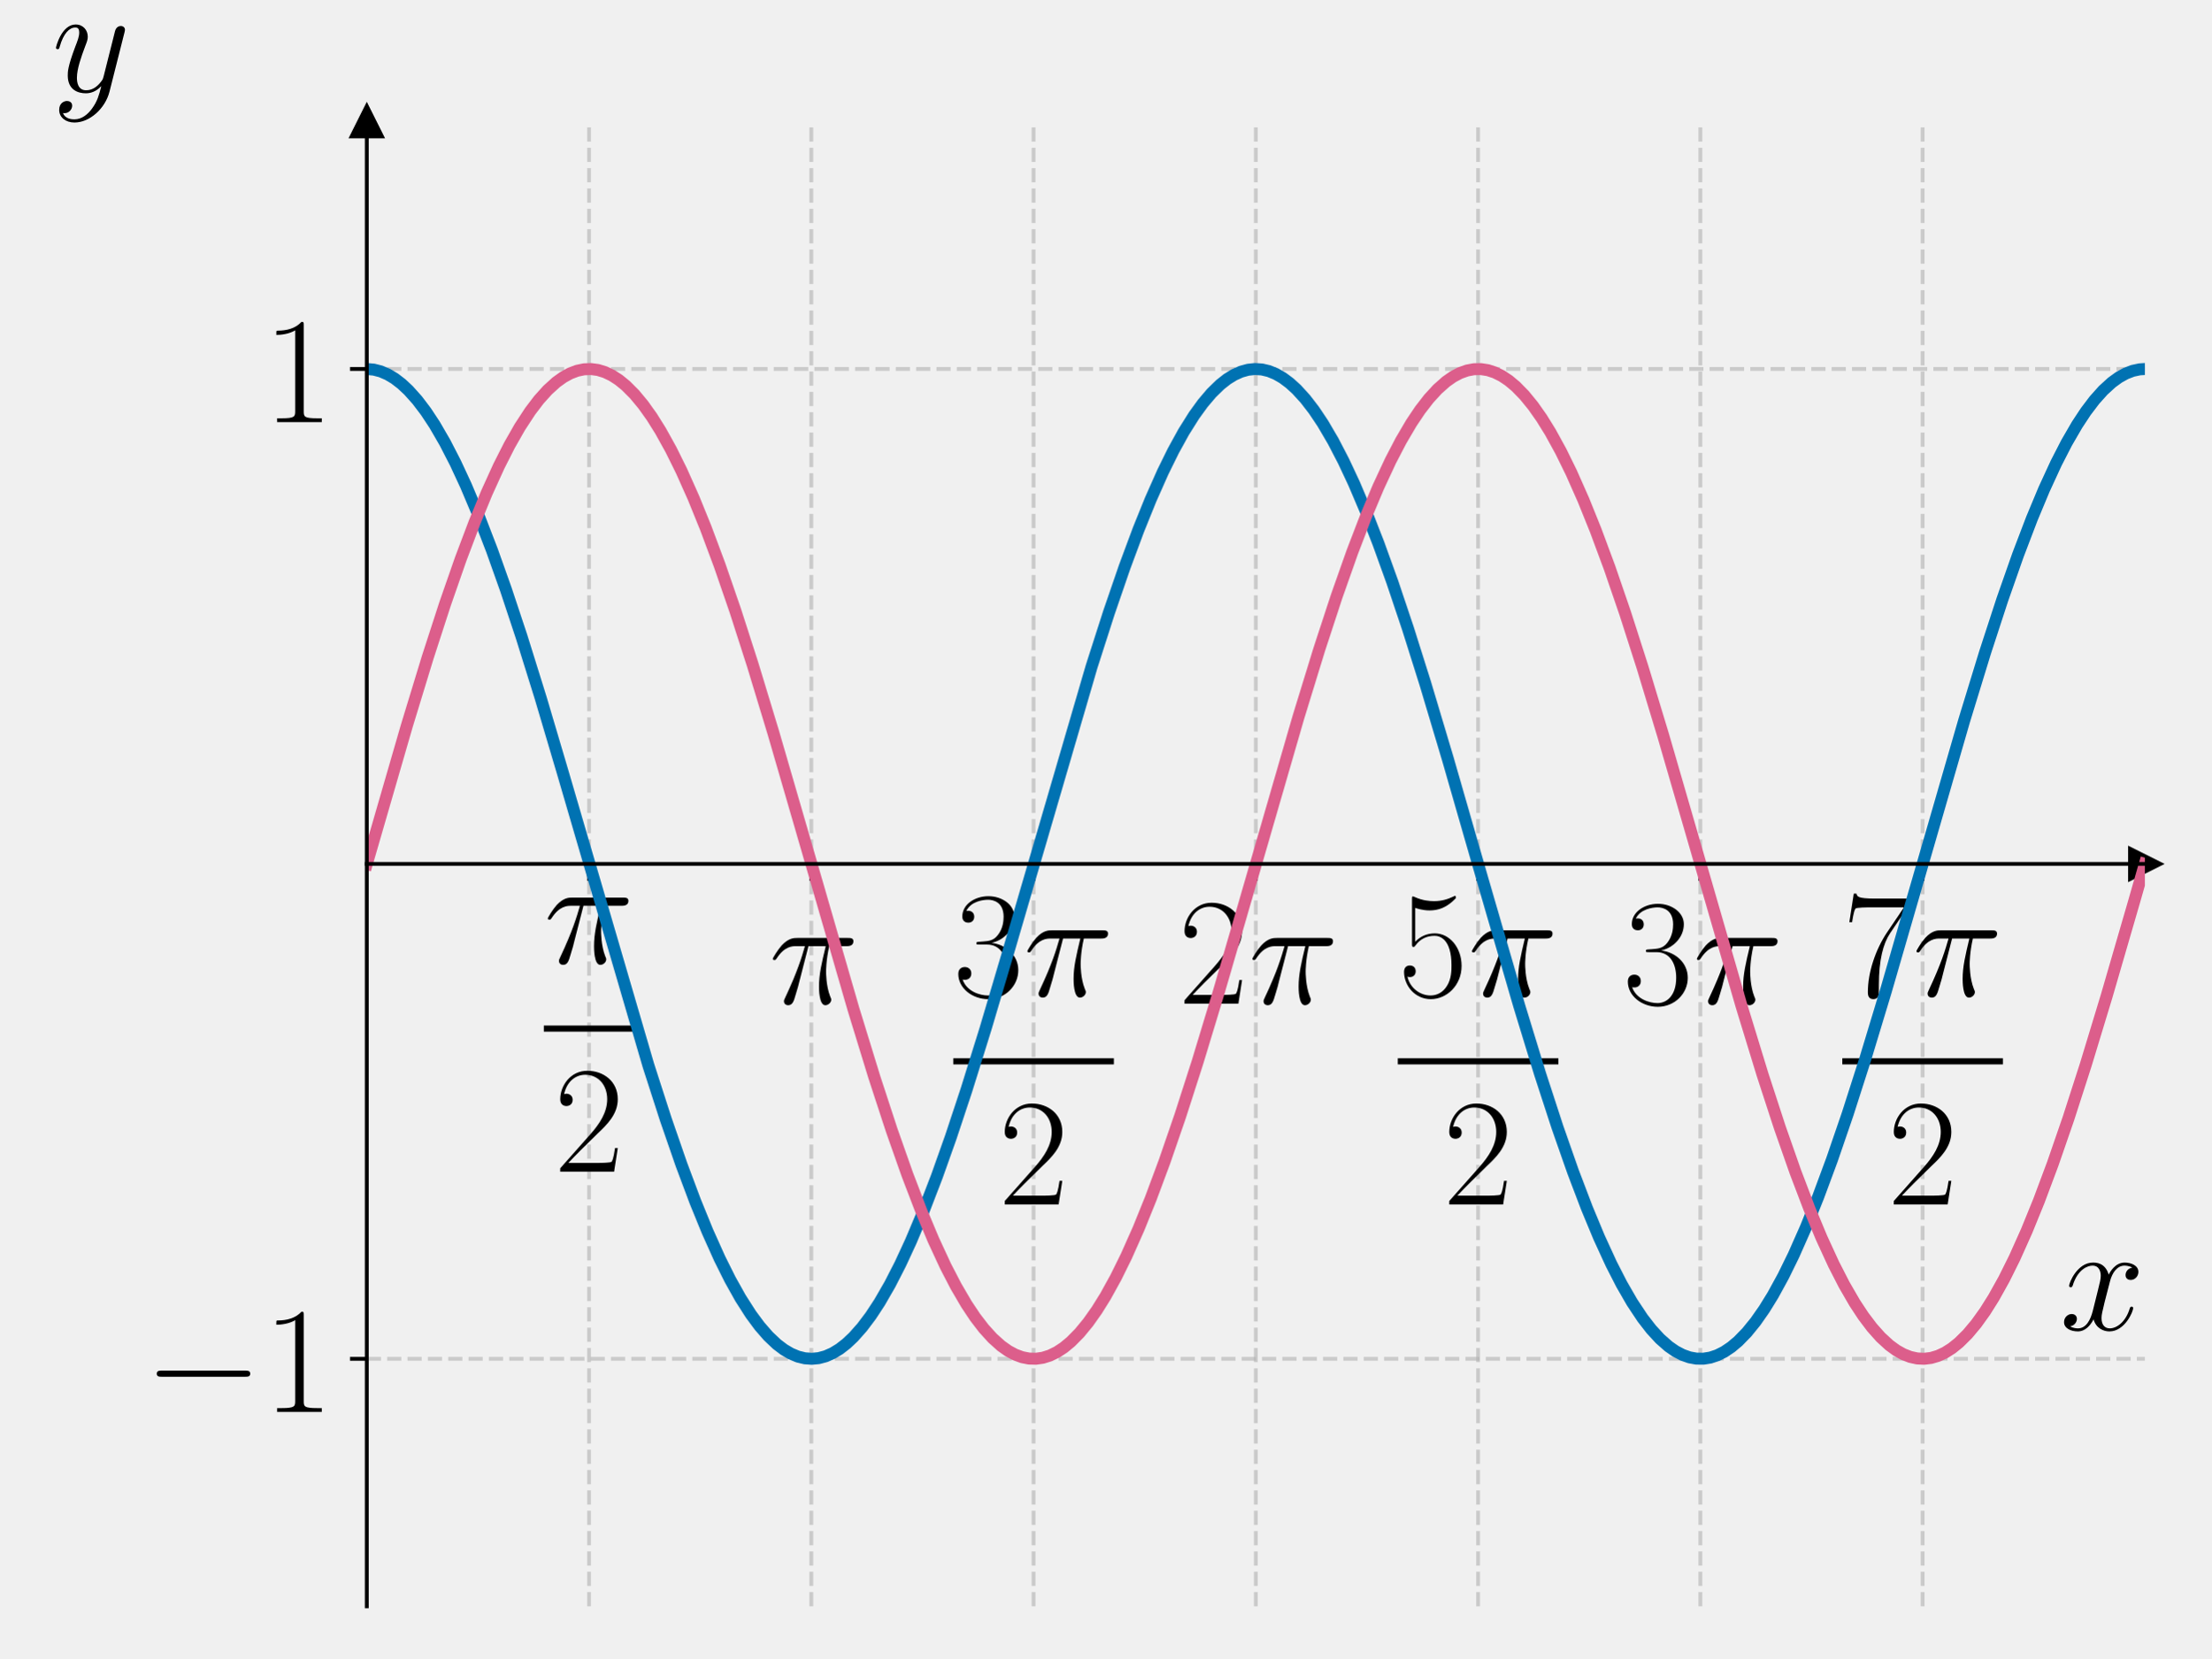
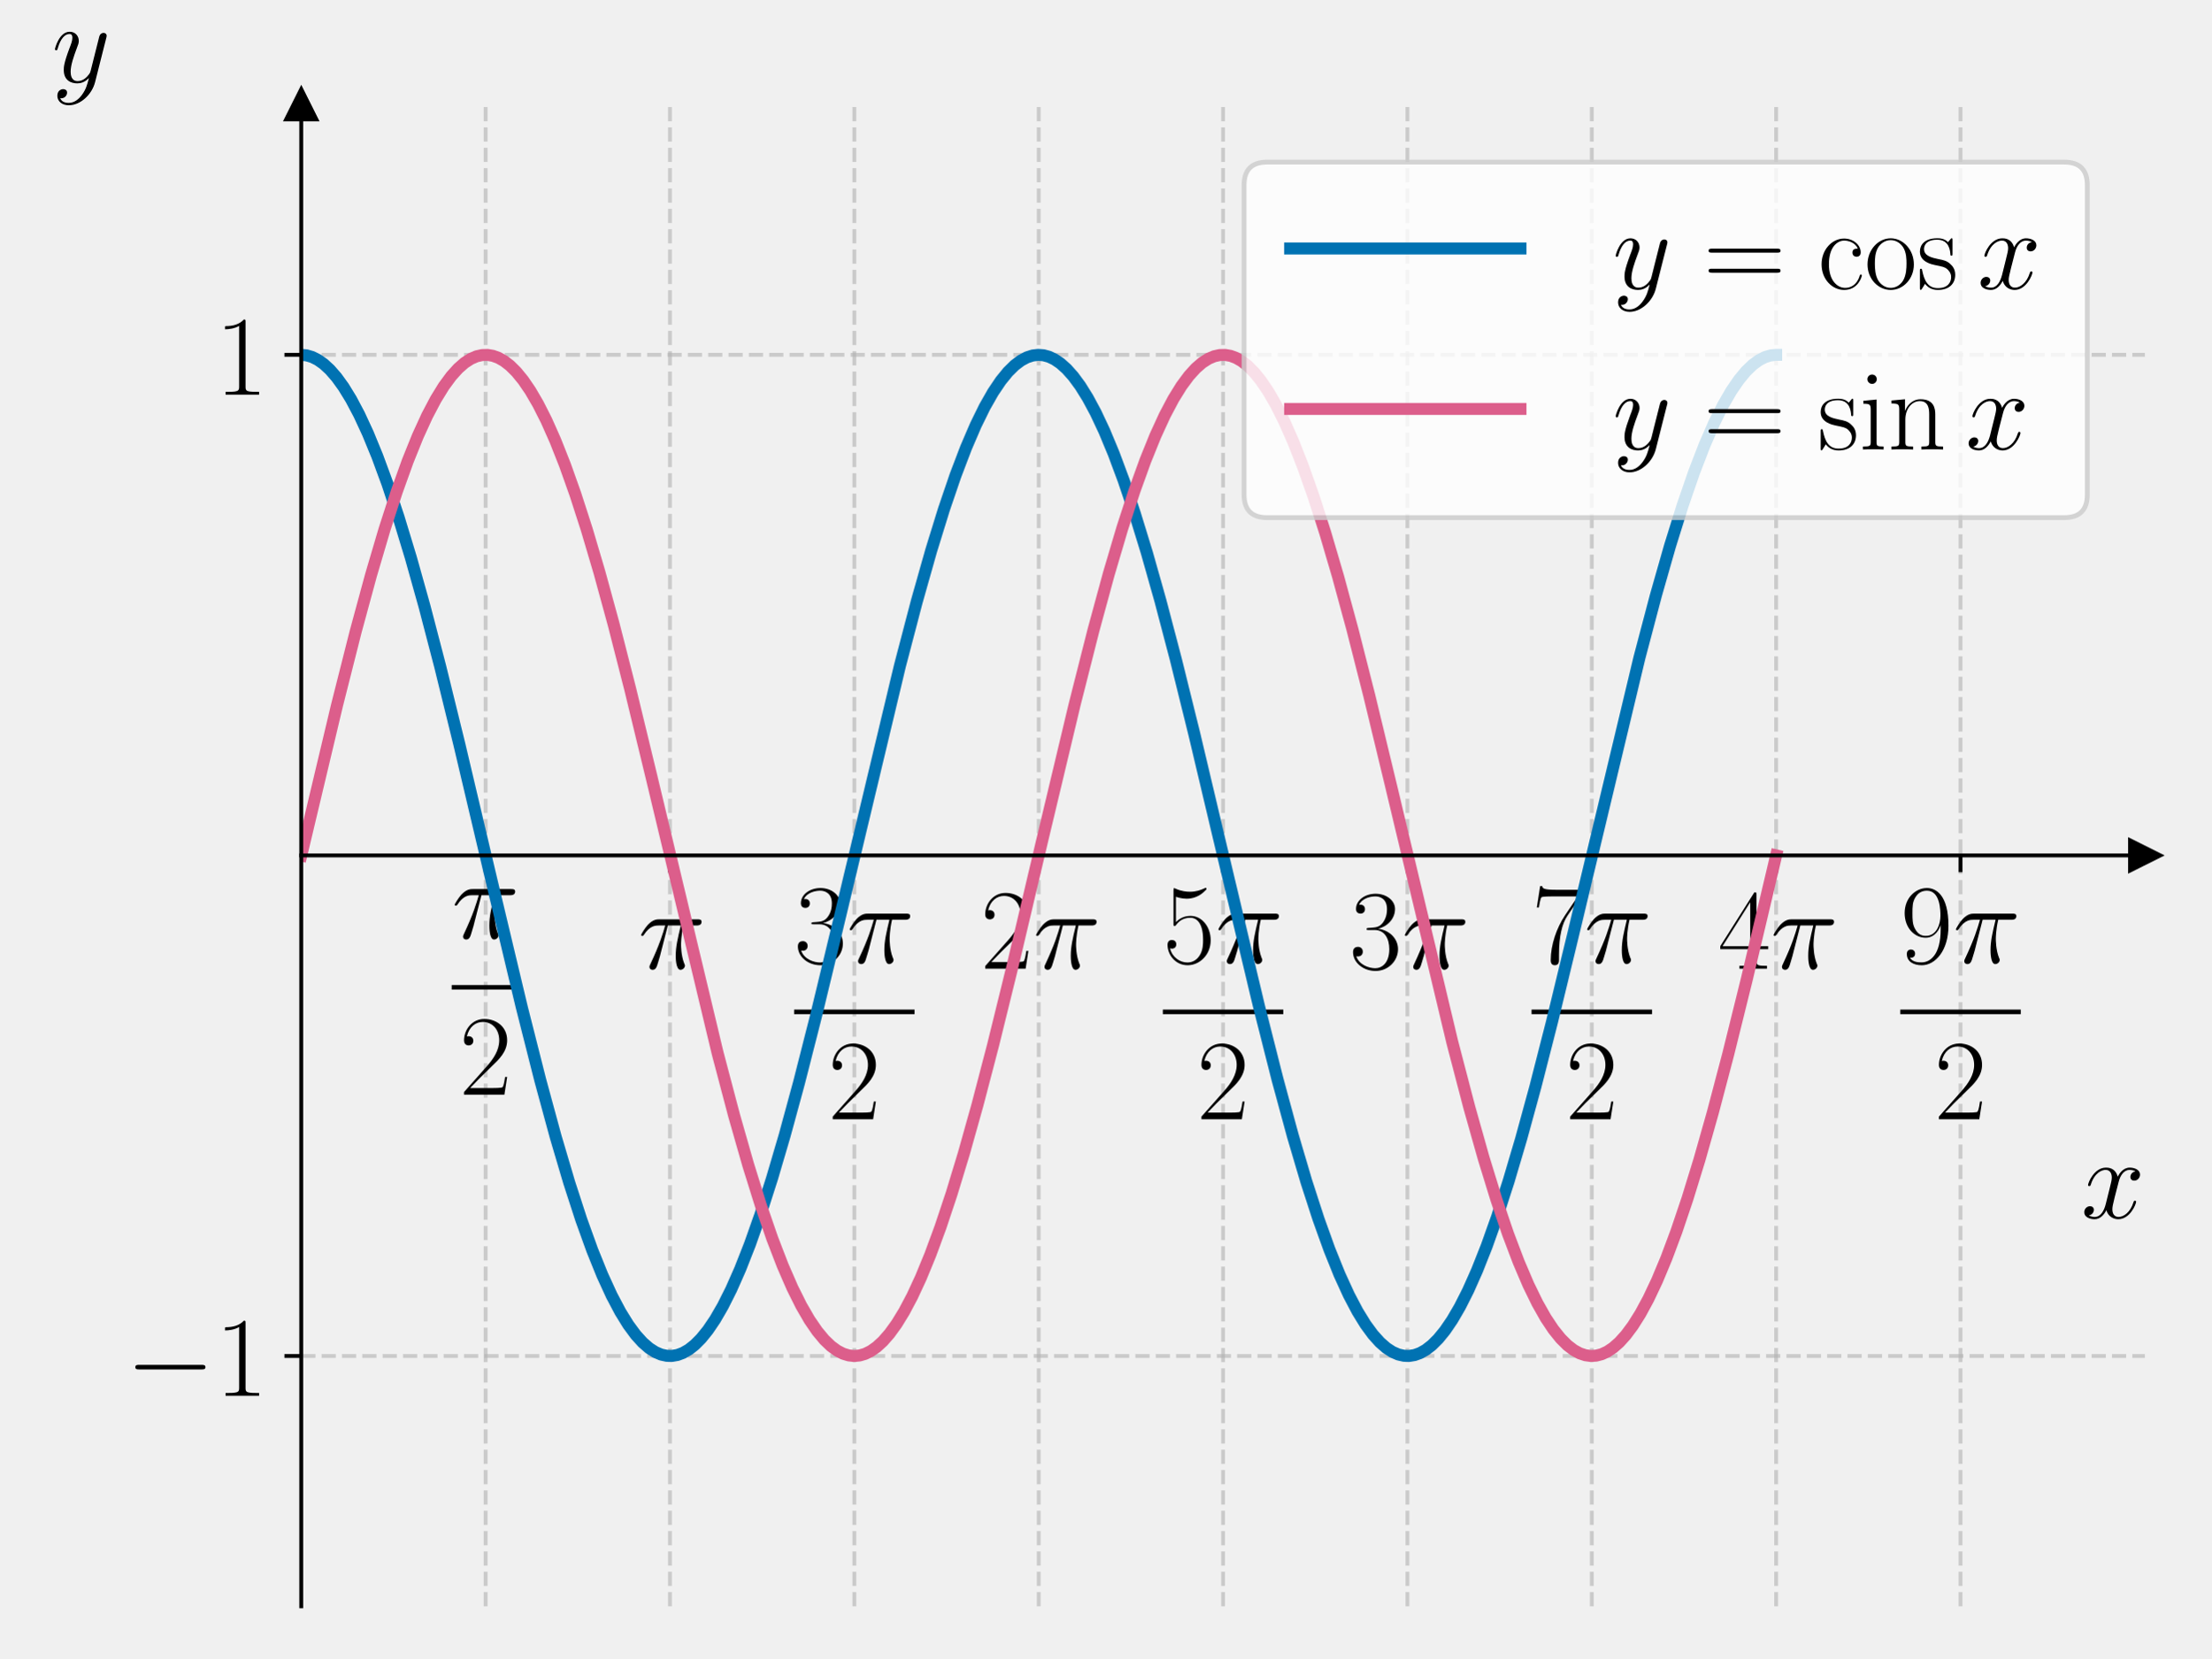
<svg xmlns="http://www.w3.org/2000/svg" xmlns:xlink="http://www.w3.org/1999/xlink" width="460.8pt" height="345.6pt" viewBox="0 0 460.8 345.6" version="1.1">
  <defs>
    <style type="text/css">*{stroke-linejoin: round; stroke-linecap: butt}</style>
  </defs>
  <g id="figure_1">
    <g id="patch_1">
      <path d="M 0 345.6  L 460.8 345.6  L 460.8 0  L 0 0  L 0 345.6  z " style="fill: none" />
    </g>
    <g id="axes_1">
      <g id="patch_2">
-         <path d="M 76.437 334.8  L 447 334.8  L 447 25.33  L 76.437 25.33  L 76.437 334.8  z " style="fill: none" />
+         <path d="M 62.778 334.8  L 447 334.8  L 447 21.788  L 62.778 21.788  L 62.778 334.8  z " style="fill: none" />
      </g>
      <g id="matplotlib.axis_1">
        <g id="xtick_1">
          <g id="line2d_1">
-             <path d="M 122.758 334.8  L 122.758 25.33  " clip-path="url(#p45d60a084e)" style="fill: none; stroke-dasharray: 2.96,1.28; stroke-dashoffset: 0; stroke: #b0b0b0; stroke-opacity: 0.6; stroke-width: 0.8" />
+             <path d="M 101.2 334.8  L 101.2 21.788  " clip-path="url(#p72a1cadec9)" style="fill: none; stroke-dasharray: 2.96,1.28; stroke-dashoffset: 0; stroke: #b0b0b0; stroke-opacity: 0.6; stroke-width: 0.8" />
          </g>
          <g id="line2d_2">
            <defs>
-               <path id="md36dc61003" d="M 0 0  L 0 3.5  " style="stroke: #000000; stroke-width: 0.8" />
-             </defs>
-             <g>
-               <use xlink:href="#md36dc61003" x="122.758" y="180.065" style="stroke: #000000; stroke-width: 0.8" />
+               <path id="m06c91d2790" d="M 0 0  L 0 3.5  " style="stroke: #000000; stroke-width: 0.8" />
+             </defs>
+             <g>
+               <use xlink:href="#m06c91d2790" x="101.2" y="178.294" style="stroke: #000000; stroke-width: 0.8" />
            </g>
          </g>
          <g id="text_1">
-             <g transform="translate(113.3321 222.3588) scale(0.32 -0.32)">
+             <g transform="translate(94.13103 211.7641) scale(0.24 -0.24)">
              <defs>
                <path id="CMMI12-19" d="M 1658 2408  L 2381 2408  C 2208 1692 2099 1226 2099 716  C 2099 626 2099 -64 2362 -64  C 2496 -64 2611 57 2611 166  C 2611 197 2611 210 2566 306  C 2394 747 2394 1296 2394 1341  C 2394 1379 2394 1832 2528 2408  L 3245 2408  C 3328 2408 3539 2408 3539 2612  C 3539 2752 3418 2752 3302 2752  L 1197 2752  C 1050 2752 832 2752 538 2440  C 371 2254 166 1916 166 1878  C 166 1840 198 1827 237 1827  C 282 1827 288 1846 320 1884  C 653 2408 986 2408 1146 2408  L 1510 2408  C 1370 1929 1210 1373 685 256  C 634 154 634 140 634 102  C 634 -32 749 -64 806 -64  C 992 -64 1043 102 1120 370  C 1222 696 1222 709 1286 964  L 1658 2408  z " transform="scale(0.015625)" />
                <path id="CMR17-32" d="M 2669 989  L 2554 989  C 2490 536 2438 459 2413 420  C 2381 369 1920 369 1830 369  L 602 369  C 832 619 1280 1072 1824 1597  C 2214 1967 2669 2402 2669 3035  C 2669 3790 2067 4224 1395 4224  C 691 4224 262 3604 262 3030  C 262 2780 448 2748 525 2748  C 589 2748 781 2787 781 3010  C 781 3207 614 3264 525 3264  C 486 3264 448 3258 422 3245  C 544 3790 915 4058 1306 4058  C 1862 4058 2227 3617 2227 3035  C 2227 2479 1901 2000 1536 1584  L 262 146  L 262 0  L 2515 0  L 2669 989  z " transform="scale(0.015625)" />
              </defs>
              <use xlink:href="#CMMI12-19" transform="translate(0 67.39804) scale(0.996264)" />
              <use xlink:href="#CMR17-32" transform="translate(6.610069 -68.33884) scale(0.996264)" />
              <path d="M 0 22.914  L 58.911 22.914  L 58.911 26.899  L 0 26.899  L 0 22.914  z " />
            </g>
          </g>
        </g>
        <g id="xtick_2">
          <g id="line2d_3">
-             <path d="M 169.078 334.8  L 169.078 25.33  " clip-path="url(#p45d60a084e)" style="fill: none; stroke-dasharray: 2.96,1.28; stroke-dashoffset: 0; stroke: #b0b0b0; stroke-opacity: 0.6; stroke-width: 0.8" />
+             <path d="M 139.622 334.8  L 139.622 21.788  " clip-path="url(#p72a1cadec9)" style="fill: none; stroke-dasharray: 2.96,1.28; stroke-dashoffset: 0; stroke: #b0b0b0; stroke-opacity: 0.6; stroke-width: 0.8" />
          </g>
          <g id="line2d_4">
            <g>
-               <use xlink:href="#md36dc61003" x="169.078" y="180.065" style="stroke: #000000; stroke-width: 0.8" />
+               <use xlink:href="#m06c91d2790" x="139.622" y="178.294" style="stroke: #000000; stroke-width: 0.8" />
            </g>
          </g>
          <g id="text_2">
-             <g transform="translate(160.2244 209.2043) scale(0.32 -0.32)">
+             <g transform="translate(132.9822 201.8982) scale(0.24 -0.24)">
              <use xlink:href="#CMMI12-19" transform="scale(0.996264)" />
            </g>
          </g>
        </g>
        <g id="xtick_3">
          <g id="line2d_5">
-             <path d="M 215.398 334.8  L 215.398 25.33  " clip-path="url(#p45d60a084e)" style="fill: none; stroke-dasharray: 2.96,1.28; stroke-dashoffset: 0; stroke: #b0b0b0; stroke-opacity: 0.6; stroke-width: 0.8" />
+             <path d="M 178.045 334.8  L 178.045 21.788  " clip-path="url(#p72a1cadec9)" style="fill: none; stroke-dasharray: 2.96,1.28; stroke-dashoffset: 0; stroke: #b0b0b0; stroke-opacity: 0.6; stroke-width: 0.8" />
          </g>
          <g id="line2d_6">
            <g>
-               <use xlink:href="#md36dc61003" x="215.398" y="180.065" style="stroke: #000000; stroke-width: 0.8" />
+               <use xlink:href="#m06c91d2790" x="178.045" y="178.294" style="stroke: #000000; stroke-width: 0.8" />
            </g>
          </g>
          <g id="text_3">
-             <g transform="translate(198.6623 229.1829) scale(0.32 -0.32)">
+             <g transform="translate(165.4925 216.8822) scale(0.24 -0.24)">
              <defs>
                <path id="CMR17-33" d="M 1414 2157  C 1984 2157 2234 1662 2234 1090  C 2234 320 1824 25 1453 25  C 1114 25 563 194 390 693  C 422 680 454 680 486 680  C 640 680 755 782 755 948  C 755 1133 614 1216 486 1216  C 378 1216 211 1165 211 926  C 211 335 787 -128 1466 -128  C 2176 -128 2720 430 2720 1085  C 2720 1707 2208 2157 1600 2227  C 2086 2328 2554 2756 2554 3329  C 2554 3820 2048 4179 1472 4179  C 890 4179 378 3829 378 3329  C 378 3110 544 3072 627 3072  C 762 3072 877 3155 877 3321  C 877 3486 762 3569 627 3569  C 602 3569 570 3569 544 3557  C 730 3959 1235 4032 1459 4032  C 1683 4032 2106 3925 2106 3320  C 2106 3143 2080 2828 1862 2550  C 1670 2304 1453 2304 1242 2284  C 1210 2284 1062 2269 1037 2269  C 992 2263 966 2257 966 2208  C 966 2163 973 2157 1101 2157  L 1414 2157  z " transform="scale(0.015625)" />
              </defs>
              <use xlink:href="#CMR17-33" transform="translate(0 67.39804) scale(0.996264)" />
              <use xlink:href="#CMMI12-19" transform="translate(45.69048 67.39804) scale(0.996264)" />
              <use xlink:href="#CMR17-32" transform="translate(29.45531 -68.33884) scale(0.996264)" />
              <path d="M 0 22.914  L 104.601 22.914  L 104.601 26.899  L 0 26.899  L 0 22.914  z " />
            </g>
          </g>
        </g>
        <g id="xtick_4">
          <g id="line2d_7">
-             <path d="M 261.719 334.8  L 261.719 25.33  " clip-path="url(#p45d60a084e)" style="fill: none; stroke-dasharray: 2.96,1.28; stroke-dashoffset: 0; stroke: #b0b0b0; stroke-opacity: 0.6; stroke-width: 0.8" />
+             <path d="M 216.467 334.8  L 216.467 21.788  " clip-path="url(#p72a1cadec9)" style="fill: none; stroke-dasharray: 2.96,1.28; stroke-dashoffset: 0; stroke: #b0b0b0; stroke-opacity: 0.6; stroke-width: 0.8" />
          </g>
          <g id="line2d_8">
            <g>
-               <use xlink:href="#md36dc61003" x="261.719" y="180.065" style="stroke: #000000; stroke-width: 0.8" />
+               <use xlink:href="#m06c91d2790" x="216.467" y="178.294" style="stroke: #000000; stroke-width: 0.8" />
            </g>
          </g>
          <g id="text_4">
-             <g transform="translate(245.5545 209.2043) scale(0.32 -0.32)">
+             <g transform="translate(204.3437 201.8982) scale(0.24 -0.24)">
              <use xlink:href="#CMR17-32" transform="scale(0.996264)" />
              <use xlink:href="#CMMI12-19" transform="translate(45.69048 0) scale(0.996264)" />
            </g>
          </g>
        </g>
        <g id="xtick_5">
          <g id="line2d_9">
-             <path d="M 308.039 334.8  L 308.039 25.33  " clip-path="url(#p45d60a084e)" style="fill: none; stroke-dasharray: 2.96,1.28; stroke-dashoffset: 0; stroke: #b0b0b0; stroke-opacity: 0.6; stroke-width: 0.8" />
+             <path d="M 254.889 334.8  L 254.889 21.788  " clip-path="url(#p72a1cadec9)" style="fill: none; stroke-dasharray: 2.96,1.28; stroke-dashoffset: 0; stroke: #b0b0b0; stroke-opacity: 0.6; stroke-width: 0.8" />
          </g>
          <g id="line2d_10">
            <g>
-               <use xlink:href="#md36dc61003" x="308.039" y="180.065" style="stroke: #000000; stroke-width: 0.8" />
+               <use xlink:href="#m06c91d2790" x="254.889" y="178.294" style="stroke: #000000; stroke-width: 0.8" />
            </g>
          </g>
          <g id="text_5">
-             <g transform="translate(291.3029 229.1829) scale(0.32 -0.32)">
+             <g transform="translate(242.3369 216.8822) scale(0.24 -0.24)">
              <defs>
                <path id="CMR17-35" d="M 730 3692  C 794 3666 1056 3584 1325 3584  C 1920 3584 2246 3911 2432 4100  C 2432 4157 2432 4192 2394 4192  C 2387 4192 2374 4192 2323 4163  C 2099 4058 1837 3973 1517 3973  C 1325 3973 1037 3999 723 4139  C 653 4171 640 4171 634 4171  C 602 4171 595 4164 595 4037  L 595 2203  C 595 2089 595 2057 659 2057  C 691 2057 704 2070 736 2114  C 941 2401 1222 2522 1542 2522  C 1766 2522 2246 2382 2246 1289  C 2246 1085 2246 715 2054 421  C 1894 159 1645 25 1370 25  C 947 25 518 320 403 814  C 429 807 480 795 506 795  C 589 795 749 840 749 1038  C 749 1210 627 1280 506 1280  C 358 1280 262 1190 262 1011  C 262 454 704 -128 1382 -128  C 2042 -128 2669 440 2669 1264  C 2669 2030 2170 2624 1549 2624  C 1222 2624 947 2503 730 2274  L 730 3692  z " transform="scale(0.015625)" />
              </defs>
              <use xlink:href="#CMR17-35" transform="translate(0 67.39804) scale(0.996264)" />
              <use xlink:href="#CMMI12-19" transform="translate(45.69048 67.39804) scale(0.996264)" />
              <use xlink:href="#CMR17-32" transform="translate(29.45531 -68.33884) scale(0.996264)" />
              <path d="M 0 22.914  L 104.601 22.914  L 104.601 26.899  L 0 26.899  L 0 22.914  z " />
            </g>
          </g>
        </g>
        <g id="xtick_6">
          <g id="line2d_11">
-             <path d="M 354.359 334.8  L 354.359 25.33  " clip-path="url(#p45d60a084e)" style="fill: none; stroke-dasharray: 2.96,1.28; stroke-dashoffset: 0; stroke: #b0b0b0; stroke-opacity: 0.6; stroke-width: 0.8" />
+             <path d="M 293.311 334.8  L 293.311 21.788  " clip-path="url(#p72a1cadec9)" style="fill: none; stroke-dasharray: 2.96,1.28; stroke-dashoffset: 0; stroke: #b0b0b0; stroke-opacity: 0.6; stroke-width: 0.8" />
          </g>
          <g id="line2d_12">
            <g>
-               <use xlink:href="#md36dc61003" x="354.359" y="180.065" style="stroke: #000000; stroke-width: 0.8" />
+               <use xlink:href="#m06c91d2790" x="293.311" y="178.294" style="stroke: #000000; stroke-width: 0.8" />
            </g>
          </g>
          <g id="text_6">
-             <g transform="translate(338.1951 209.2043) scale(0.32 -0.32)">
+             <g transform="translate(281.1881 201.8982) scale(0.24 -0.24)">
              <use xlink:href="#CMR17-33" transform="scale(0.996264)" />
              <use xlink:href="#CMMI12-19" transform="translate(45.69048 0) scale(0.996264)" />
            </g>
          </g>
        </g>
        <g id="xtick_7">
          <g id="line2d_13">
-             <path d="M 400.68 334.8  L 400.68 25.33  " clip-path="url(#p45d60a084e)" style="fill: none; stroke-dasharray: 2.96,1.28; stroke-dashoffset: 0; stroke: #b0b0b0; stroke-opacity: 0.6; stroke-width: 0.8" />
+             <path d="M 331.733 334.8  L 331.733 21.788  " clip-path="url(#p72a1cadec9)" style="fill: none; stroke-dasharray: 2.96,1.28; stroke-dashoffset: 0; stroke: #b0b0b0; stroke-opacity: 0.6; stroke-width: 0.8" />
          </g>
          <g id="line2d_14">
            <g>
-               <use xlink:href="#md36dc61003" x="400.68" y="180.065" style="stroke: #000000; stroke-width: 0.8" />
+               <use xlink:href="#m06c91d2790" x="331.733" y="178.294" style="stroke: #000000; stroke-width: 0.8" />
            </g>
          </g>
          <g id="text_7">
-             <g transform="translate(383.9435 229.1829) scale(0.32 -0.32)">
+             <g transform="translate(319.1813 216.8822) scale(0.24 -0.24)">
              <defs>
                <path id="CMR17-37" d="M 2886 3941  L 2886 4081  L 1382 4081  C 634 4081 621 4165 595 4288  L 480 4288  L 294 3094  L 410 3094  C 429 3215 474 3540 550 3661  C 589 3712 1062 3712 1171 3712  L 2579 3712  L 1869 2661  C 1395 1954 1069 999 1069 165  C 1069 89 1069 -128 1299 -128  C 1530 -128 1530 89 1530 171  L 1530 465  C 1530 1508 1709 2196 2003 2636  L 2886 3941  z " transform="scale(0.015625)" />
              </defs>
              <use xlink:href="#CMR17-37" transform="translate(0 67.39804) scale(0.996264)" />
              <use xlink:href="#CMMI12-19" transform="translate(45.69048 67.39804) scale(0.996264)" />
              <use xlink:href="#CMR17-32" transform="translate(29.45531 -68.33884) scale(0.996264)" />
              <path d="M 0 22.914  L 104.601 22.914  L 104.601 26.899  L 0 26.899  L 0 22.914  z " />
            </g>
          </g>
        </g>
-         <g id="text_8">
-           <g transform="translate(429.2611 277.1906) scale(0.32 -0.32)">
+         <g id="xtick_8">
+           <g id="line2d_15">
+             <path d="M 370.156 334.8  L 370.156 21.788  " clip-path="url(#p72a1cadec9)" style="fill: none; stroke-dasharray: 2.96,1.28; stroke-dashoffset: 0; stroke: #b0b0b0; stroke-opacity: 0.6; stroke-width: 0.8" />
+           </g>
+           <g id="line2d_16">
+             <g>
+               <use xlink:href="#m06c91d2790" x="370.156" y="178.294" style="stroke: #000000; stroke-width: 0.8" />
+             </g>
+           </g>
+           <g id="text_8">
+             <g transform="translate(358.0324 201.8982) scale(0.24 -0.24)">
+               <defs>
+                 <path id="CMR17-34" d="M 2150 4122  C 2150 4256 2144 4256 2029 4256  L 128 1254  L 128 1088  L 1779 1088  L 1779 457  C 1779 224 1766 160 1318 160  L 1197 160  L 1197 0  C 1402 0 1747 0 1965 0  C 2182 0 2528 0 2733 0  L 2733 160  L 2611 160  C 2163 160 2150 224 2150 457  L 2150 1088  L 2803 1088  L 2803 1254  L 2150 1254  L 2150 4122  z M 1798 3703  L 1798 1254  L 256 1254  L 1798 3703  z " transform="scale(0.015625)" />
+               </defs>
+               <use xlink:href="#CMR17-34" transform="scale(0.996264)" />
+               <use xlink:href="#CMMI12-19" transform="translate(45.69048 0) scale(0.996264)" />
+             </g>
+           </g>
+         </g>
+         <g id="xtick_9">
+           <g id="line2d_17">
+             <path d="M 408.578 334.8  L 408.578 21.788  " clip-path="url(#p72a1cadec9)" style="fill: none; stroke-dasharray: 2.96,1.28; stroke-dashoffset: 0; stroke: #b0b0b0; stroke-opacity: 0.6; stroke-width: 0.8" />
+           </g>
+           <g id="line2d_18">
+             <g>
+               <use xlink:href="#m06c91d2790" x="408.578" y="178.294" style="stroke: #000000; stroke-width: 0.8" />
+             </g>
+           </g>
+           <g id="text_9">
+             <g transform="translate(396.0257 216.8822) scale(0.24 -0.24)">
+               <defs>
+                 <path id="CMR17-39" d="M 2253 1864  C 2253 464 1670 31 1190 31  C 1043 31 685 31 538 294  C 704 268 826 357 826 518  C 826 692 685 749 595 749  C 538 749 365 723 365 506  C 365 71 742 -128 1203 -128  C 1939 -128 2688 674 2688 2073  C 2688 3817 1971 4179 1485 4179  C 851 4179 243 3628 243 2778  C 243 1991 762 1408 1414 1408  C 1952 1408 2189 1903 2253 2112  L 2253 1864  z M 1427 1510  C 1254 1510 1011 1542 813 1922  C 678 2169 678 2461 678 2771  C 678 3146 678 3405 858 3684  C 947 3817 1114 4032 1485 4032  C 2240 4032 2240 2885 2240 2632  C 2240 2182 2035 1510 1427 1510  z " transform="scale(0.015625)" />
+               </defs>
+               <use xlink:href="#CMR17-39" transform="translate(0 67.39804) scale(0.996264)" />
+               <use xlink:href="#CMMI12-19" transform="translate(45.69048 67.39804) scale(0.996264)" />
+               <use xlink:href="#CMR17-32" transform="translate(29.45531 -68.33884) scale(0.996264)" />
+               <path d="M 0 22.914  L 104.601 22.914  L 104.601 26.899  L 0 26.899  L 0 22.914  z " />
+             </g>
+           </g>
+         </g>
+         <g id="text_10">
+           <g transform="translate(433.6958 253.8879) scale(0.24 -0.24)">
            <defs>
              <path id="CMMI12-78" d="M 3034 2606  C 2829 2567 2752 2414 2752 2293  C 2752 2139 2874 2088 2963 2088  C 3155 2088 3290 2254 3290 2427  C 3290 2695 2982 2816 2714 2816  C 2323 2816 2106 2433 2048 2312  C 1901 2816 1504 2816 1389 2816  C 736 2816 390 1980 390 1839  C 390 1814 416 1782 461 1782  C 512 1782 525 1820 538 1846  C 755 2555 1184 2689 1370 2689  C 1658 2689 1715 2420 1715 2267  C 1715 2127 1677 1980 1600 1673  L 1382 798  C 1286 415 1101 64 762 64  C 730 64 570 64 435 147  C 666 192 717 383 717 460  C 717 588 621 664 499 664  C 346 664 179 530 179 326  C 179 57 480 -64 755 -64  C 1062 -64 1280 179 1414 441  C 1517 64 1837 -64 2074 -64  C 2726 -64 3072 773 3072 913  C 3072 945 3046 971 3008 971  C 2950 971 2944 939 2925 888  C 2752 326 2381 64 2093 64  C 1869 64 1747 230 1747 492  C 1747 632 1773 734 1875 1156  L 2099 2024  C 2195 2408 2413 2689 2707 2689  C 2720 2689 2899 2689 3034 2606  z " transform="scale(0.015625)" />
            </defs>
            <use xlink:href="#CMMI12-78" transform="scale(0.996264)" />
          </g>
        </g>
      </g>
      <g id="matplotlib.axis_2">
        <g id="ytick_1">
-           <g id="line2d_15">
-             <path d="M 76.437 283.222  L 447 283.222  " clip-path="url(#p45d60a084e)" style="fill: none; stroke-dasharray: 2.96,1.28; stroke-dashoffset: 0; stroke: #b0b0b0; stroke-opacity: 0.6; stroke-width: 0.8" />
-           </g>
-           <g id="line2d_16">
-             <defs>
-               <path id="mdb428b9fd1" d="M 0 0  L -3.5 0  " style="stroke: #000000; stroke-width: 0.8" />
-             </defs>
-             <g>
-               <use xlink:href="#mdb428b9fd1" x="76.437" y="283.222" style="stroke: #000000; stroke-width: 0.8" />
-             </g>
-           </g>
-           <g id="text_9">
-             <g transform="translate(30.02054 294.2913) scale(0.32 -0.32)">
+           <g id="line2d_19">
+             <path d="M 62.778 282.631  L 447 282.631  " clip-path="url(#p72a1cadec9)" style="fill: none; stroke-dasharray: 2.96,1.28; stroke-dashoffset: 0; stroke: #b0b0b0; stroke-opacity: 0.6; stroke-width: 0.8" />
+           </g>
+           <g id="line2d_20">
+             <defs>
+               <path id="mbc1b66e32e" d="M 0 0  L -3.5 0  " style="stroke: #000000; stroke-width: 0.8" />
+             </defs>
+             <g>
+               <use xlink:href="#mbc1b66e32e" x="62.778" y="282.631" style="stroke: #000000; stroke-width: 0.8" />
+             </g>
+           </g>
+           <g id="text_11">
+             <g transform="translate(26.2154 290.9335) scale(0.24 -0.24)">
              <defs>
                <path id="CMSY10-0" d="M 4218 1472  C 4326 1472 4442 1472 4442 1600  C 4442 1728 4326 1728 4218 1728  L 755 1728  C 646 1728 531 1728 531 1600  C 531 1472 646 1472 755 1472  L 4218 1472  z " transform="scale(0.015625)" />
                <path id="CMR17-31" d="M 1702 4058  C 1702 4192 1696 4192 1606 4192  C 1357 3916 979 3827 621 3827  C 602 3827 570 3827 563 3808  C 557 3795 557 3782 557 3648  C 755 3648 1088 3686 1344 3839  L 1344 461  C 1344 236 1331 160 781 160  L 589 160  L 589 0  C 896 0 1216 0 1523 0  C 1830 0 2150 0 2458 0  L 2458 160  L 2266 160  C 1715 160 1702 230 1702 458  L 1702 4058  z " transform="scale(0.015625)" />
              </defs>
              <use xlink:href="#CMSY10-0" transform="scale(0.996264)" />
              <use xlink:href="#CMR17-31" transform="translate(77.48747 0) scale(0.996264)" />
            </g>
          </g>
        </g>
        <g id="ytick_2">
-           <g id="line2d_17">
-             <path d="M 76.437 76.908  L 447 76.908  " clip-path="url(#p45d60a084e)" style="fill: none; stroke-dasharray: 2.96,1.28; stroke-dashoffset: 0; stroke: #b0b0b0; stroke-opacity: 0.6; stroke-width: 0.8" />
-           </g>
-           <g id="line2d_18">
-             <g>
-               <use xlink:href="#mdb428b9fd1" x="76.437" y="76.908" style="stroke: #000000; stroke-width: 0.8" />
-             </g>
-           </g>
-           <g id="text_10">
-             <g transform="translate(54.81653 87.97803) scale(0.32 -0.32)">
+           <g id="line2d_21">
+             <path d="M 62.778 73.956  L 447 73.956  " clip-path="url(#p72a1cadec9)" style="fill: none; stroke-dasharray: 2.96,1.28; stroke-dashoffset: 0; stroke: #b0b0b0; stroke-opacity: 0.6; stroke-width: 0.8" />
+           </g>
+           <g id="line2d_22">
+             <g>
+               <use xlink:href="#mbc1b66e32e" x="62.778" y="73.956" style="stroke: #000000; stroke-width: 0.8" />
+             </g>
+           </g>
+           <g id="text_12">
+             <g transform="translate(44.81239 82.25852) scale(0.24 -0.24)">
              <use xlink:href="#CMR17-31" transform="scale(0.996264)" />
            </g>
          </g>
        </g>
-         <g id="text_11">
-           <g transform="translate(10.8 19.12909) scale(0.32 -0.32)">
+         <g id="text_13">
+           <g transform="translate(10.8 17.13682) scale(0.24 -0.24)">
            <defs>
              <path id="CMMI12-79" d="M 1683 -700  C 1510 -939 1261 -1152 947 -1152  C 870 -1152 563 -1152 467 -889  C 486 -895 518 -895 531 -895  C 723 -895 851 -729 851 -582  C 851 -435 730 -384 634 -384  C 531 -384 307 -458 307 -759  C 307 -1071 582 -1286 947 -1286  C 1587 -1286 2234 -700 2413 6  L 3040 2485  C 3046 2517 3059 2556 3059 2594  C 3059 2689 2982 2753 2886 2753  C 2829 2753 2694 2727 2643 2535  L 2170 658  C 2138 543 2138 530 2086 460  C 1958 281 1747 64 1440 64  C 1082 64 1050 415 1050 588  C 1050 952 1222 1443 1395 1903  C 1466 2088 1504 2178 1504 2305  C 1504 2574 1312 2816 998 2816  C 410 2816 173 1890 173 1839  C 173 1814 198 1782 243 1782  C 301 1782 307 1807 333 1897  C 486 2433 730 2689 979 2689  C 1037 2689 1146 2689 1146 2478  C 1146 2312 1075 2127 979 1884  C 666 1047 666 837 666 683  C 666 77 1101 -64 1421 -64  C 1606 -64 1837 -6 2061 230  L 2067 224  C 1971 -147 1907 -392 1683 -700  z " transform="scale(0.015625)" />
            </defs>
            <use xlink:href="#CMMI12-79" transform="scale(0.996264)" />
          </g>
        </g>
      </g>
-       <g id="line2d_19">
+       <g id="line2d_23">
        <defs>
-           <path id="m99676b3ac8" d="M 3 0  L -3 -3  L -3 3  z " style="stroke: #000000; stroke-linejoin: miter" />
+           <path id="m1f327daba5" d="M 3 0  L -3 -3  L -3 3  z " style="stroke: #000000; stroke-linejoin: miter" />
        </defs>
        <g>
-           <use xlink:href="#m99676b3ac8" x="447" y="180.065" style="stroke: #000000; stroke-linejoin: miter" />
-         </g>
-       </g>
-       <g id="line2d_20">
+           <use xlink:href="#m1f327daba5" x="447" y="178.294" style="stroke: #000000; stroke-linejoin: miter" />
+         </g>
+       </g>
+       <g id="line2d_24">
        <defs>
-           <path id="ma04f2c2f3e" d="M 0 -3  L -3 3  L 3 3  z " style="stroke: #000000; stroke-linejoin: miter" />
+           <path id="me279d0e3fe" d="M 0 -3  L -3 3  L 3 3  z " style="stroke: #000000; stroke-linejoin: miter" />
        </defs>
        <g>
-           <use xlink:href="#ma04f2c2f3e" x="76.437" y="25.33" style="stroke: #000000; stroke-linejoin: miter" />
-         </g>
-       </g>
-       <g id="line2d_21">
-         <path d="M 76.437 76.908  L 77.886 77.033  L 79.335 77.406  L 80.784 78.027  L 82.233 78.894  L 83.682 80.006  L 85.131 81.359  L 86.942 83.385  L 88.753 85.775  L 90.565 88.521  L 92.738 92.271  L 94.911 96.498  L 97.085 101.178  L 99.62 107.178  L 102.518 114.692  L 105.416 122.837  L 108.676 132.655  L 112.661 145.429  L 117.37 161.321  L 135.119 222.052  L 138.741 233.281  L 142.001 242.706  L 144.899 250.445  L 147.435 256.662  L 149.97 262.313  L 152.144 266.674  L 154.317 270.565  L 156.491 273.965  L 158.302 276.41  L 160.113 278.491  L 161.924 280.201  L 163.373 281.297  L 164.822 282.149  L 166.271 282.755  L 167.72 283.112  L 169.169 283.221  L 170.618 283.081  L 172.067 282.692  L 173.515 282.056  L 174.964 281.173  L 176.413 280.047  L 177.862 278.679  L 179.673 276.634  L 181.485 274.226  L 183.296 271.462  L 185.469 267.692  L 187.642 263.446  L 189.816 258.747  L 192.351 252.727  L 195.249 245.193  L 198.147 237.03  L 201.407 227.193  L 205.392 214.402  L 210.101 198.498  L 227.488 138.948  L 231.11 127.666  L 234.37 118.182  L 237.268 110.383  L 239.804 104.108  L 242.339 98.394  L 244.513 93.976  L 246.686 90.025  L 248.86 86.562  L 250.671 84.064  L 252.482 81.928  L 254.293 80.162  L 255.742 79.02  L 257.191 78.122  L 258.64 77.47  L 260.089 77.066  L 261.538 76.91  L 262.987 77.004  L 264.435 77.346  L 265.884 77.936  L 267.333 78.773  L 268.782 79.854  L 270.231 81.177  L 272.042 83.166  L 273.853 85.52  L 275.665 88.231  L 277.838 91.94  L 280.011 96.128  L 282.185 100.772  L 284.72 106.731  L 287.256 113.233  L 290.154 121.265  L 293.414 130.975  L 297.036 142.462  L 301.745 158.215  L 308.99 183.391  L 316.597 209.583  L 320.944 223.781  L 324.566 234.9  L 327.826 244.205  L 330.724 251.822  L 333.259 257.922  L 335.795 263.446  L 337.968 267.692  L 340.142 271.462  L 342.315 274.736  L 344.126 277.073  L 345.937 279.043  L 347.749 280.64  L 349.198 281.645  L 350.647 282.405  L 352.095 282.918  L 353.544 283.182  L 354.993 283.198  L 356.442 282.964  L 357.891 282.483  L 359.34 281.754  L 360.789 280.779  L 362.238 279.562  L 364.049 277.703  L 365.86 275.475  L 367.671 272.888  L 369.483 269.951  L 371.656 265.979  L 373.829 261.542  L 376.365 255.807  L 378.901 249.513  L 381.798 241.694  L 385.058 232.191  L 388.681 220.891  L 393.028 206.534  L 399.185 185.29  L 409.328 150.243  L 413.675 136.063  L 417.297 124.962  L 420.557 115.677  L 423.455 108.081  L 425.991 102.001  L 428.526 96.498  L 430.7 92.271  L 432.873 88.521  L 434.684 85.775  L 436.495 83.385  L 438.306 81.359  L 440.118 79.705  L 441.567 78.655  L 443.015 77.849  L 444.464 77.29  L 445.913 76.978  L 447 76.908  L 447 76.908  " clip-path="url(#p45d60a084e)" style="fill: none; stroke: #0072b2; stroke-width: 2.5; stroke-linecap: square" />
-       </g>
-       <g id="line2d_22">
-         <path d="M 76.437 180.065  L 84.769 151.307  L 89.116 137.068  L 92.738 125.903  L 95.998 116.547  L 98.896 108.879  L 101.431 102.73  L 103.967 97.153  L 106.14 92.859  L 108.314 89.038  L 110.487 85.711  L 112.298 83.33  L 114.11 81.313  L 115.921 79.669  L 117.37 78.626  L 118.819 77.827  L 120.267 77.276  L 121.716 76.973  L 123.165 76.918  L 124.614 77.113  L 126.063 77.556  L 127.512 78.246  L 128.961 79.182  L 130.41 80.362  L 132.221 82.175  L 134.032 84.357  L 135.843 86.9  L 137.655 89.794  L 139.828 93.715  L 142.001 98.105  L 144.537 103.787  L 147.073 110.034  L 149.97 117.803  L 153.231 127.257  L 156.853 138.513  L 161.2 152.831  L 166.995 172.785  L 177.862 210.341  L 182.209 224.497  L 185.831 235.569  L 189.091 244.823  L 191.989 252.389  L 194.525 258.439  L 197.06 263.91  L 199.234 268.107  L 201.407 271.827  L 203.218 274.547  L 205.03 276.91  L 206.841 278.908  L 208.652 280.534  L 210.101 281.561  L 211.55 282.344  L 212.999 282.88  L 214.448 283.168  L 215.896 283.207  L 217.345 282.997  L 218.794 282.538  L 220.243 281.833  L 221.692 280.881  L 223.141 279.686  L 224.952 277.855  L 226.763 275.655  L 228.575 273.094  L 230.386 270.183  L 232.559 266.241  L 234.733 261.832  L 237.268 256.129  L 239.804 249.864  L 242.702 242.075  L 245.962 232.601  L 249.584 221.327  L 253.931 206.993  L 259.726 187.029  L 270.593 149.486  L 274.94 135.348  L 278.562 124.294  L 281.823 115.06  L 284.72 107.515  L 287.256 101.485  L 289.792 96.036  L 291.965 91.858  L 294.138 88.159  L 295.95 85.457  L 297.761 83.111  L 299.572 81.132  L 301.383 79.525  L 302.832 78.512  L 304.281 77.745  L 305.73 77.225  L 307.179 76.952  L 308.628 76.929  L 310.077 77.155  L 311.526 77.629  L 312.974 78.35  L 314.423 79.317  L 315.872 80.527  L 317.683 82.377  L 319.495 84.595  L 321.306 87.173  L 323.117 90.102  L 325.29 94.063  L 327.464 98.491  L 329.999 104.215  L 332.535 110.5  L 335.433 118.309  L 338.693 127.802  L 342.315 139.094  L 346.662 153.443  L 352.458 173.417  L 362.962 209.735  L 367.309 223.924  L 370.931 235.034  L 374.192 244.329  L 377.089 251.936  L 379.625 258.026  L 382.161 263.539  L 384.334 267.775  L 386.507 271.536  L 388.319 274.29  L 390.13 276.69  L 391.941 278.725  L 393.752 280.388  L 395.201 281.446  L 396.65 282.26  L 398.099 282.827  L 399.548 283.146  L 400.997 283.216  L 402.446 283.037  L 403.894 282.609  L 405.343 281.934  L 406.792 281.013  L 408.241 279.849  L 410.052 278.055  L 411.864 275.891  L 413.675 273.366  L 415.486 270.489  L 417.659 266.588  L 419.833 262.217  L 422.368 256.556  L 424.904 250.329  L 427.802 242.58  L 431.062 233.145  L 434.684 221.907  L 439.031 207.604  L 444.827 187.661  L 447 180.065  L 447 180.065  " clip-path="url(#p45d60a084e)" style="fill: none; stroke: #dc5e8b; stroke-width: 2.5; stroke-linecap: square" />
+           <use xlink:href="#me279d0e3fe" x="62.778" y="21.788" style="stroke: #000000; stroke-linejoin: miter" />
+         </g>
+       </g>
+       <g id="line2d_25">
+         <path d="M 62.778 73.956  L 63.904 74.067  L 65.048 74.405  L 66.23 74.994  L 67.45 75.854  L 68.744 77.045  L 70.114 78.614  L 71.577 80.635  L 73.153 83.203  L 74.842 86.391  L 76.662 90.318  L 78.632 95.116  L 80.752 100.881  L 83.06 107.815  L 85.611 116.209  L 88.463 126.385  L 91.728 138.891  L 95.724 155.129  L 102.028 181.824  L 108.707 209.816  L 112.591 225.145  L 115.799 236.936  L 118.614 246.455  L 121.128 254.201  L 123.417 260.558  L 125.518 265.761  L 127.469 270.016  L 129.271 273.426  L 130.94 276.127  L 132.498 278.236  L 133.942 279.831  L 135.293 281.001  L 136.569 281.819  L 137.77 282.332  L 138.933 282.59  L 140.059 282.615  L 141.184 282.419  L 142.329 281.993  L 143.53 281.303  L 144.787 280.314  L 146.119 278.973  L 147.526 277.232  L 149.027 275.014  L 150.64 272.224  L 152.385 268.748  L 154.262 264.497  L 156.288 259.337  L 158.483 253.121  L 160.884 245.634  L 163.53 236.637  L 166.513 225.681  L 170.003 211.982  L 174.487 193.416  L 187.545 138.78  L 191.054 125.382  L 194.056 114.771  L 196.72 106.15  L 199.121 99.109  L 201.317 93.338  L 203.343 88.618  L 205.219 84.794  L 206.945 81.762  L 208.559 79.362  L 210.06 77.515  L 211.467 76.129  L 212.78 75.139  L 214.018 74.479  L 215.2 74.096  L 216.345 73.958  L 217.471 74.044  L 218.615 74.358  L 219.778 74.911  L 220.998 75.741  L 222.292 76.902  L 223.662 78.438  L 225.126 80.425  L 226.683 82.925  L 228.353 86.034  L 230.154 89.869  L 232.105 94.563  L 234.206 100.213  L 236.495 107.022  L 239.009 115.217  L 241.824 125.175  L 245.032 137.376  L 248.916 153.067  L 254.657 177.303  L 262.331 209.549  L 266.233 224.966  L 269.441 236.77  L 272.256 246.304  L 274.77 254.063  L 277.059 260.434  L 279.16 265.652  L 281.111 269.92  L 282.912 273.344  L 284.582 276.058  L 286.139 278.179  L 287.584 279.784  L 288.935 280.966  L 290.211 281.794  L 291.412 282.317  L 292.575 282.584  L 293.701 282.618  L 294.826 282.431  L 295.971 282.015  L 297.153 281.347  L 298.41 280.373  L 299.723 279.067  L 301.13 277.346  L 302.631 275.149  L 304.245 272.38  L 305.971 268.966  L 307.828 264.789  L 309.836 259.714  L 312.012 253.594  L 314.395 246.213  L 317.022 237.332  L 319.986 226.499  L 323.438 213.003  L 327.829 194.88  L 341.656 137.119  L 345.09 124.111  L 348.035 113.792  L 350.662 105.373  L 353.045 98.461  L 355.221 92.807  L 357.229 88.191  L 359.086 84.46  L 360.812 81.476  L 362.407 79.148  L 363.889 77.362  L 365.278 76.024  L 366.572 75.074  L 367.81 74.436  L 368.992 74.074  L 370.137 73.956  L 370.156 73.956  L 370.156 73.956  " clip-path="url(#p72a1cadec9)" style="fill: none; stroke: #0072b2; stroke-width: 2.5; stroke-linecap: square" />
+       </g>
+       <g id="line2d_26">
+         <path d="M 62.778 178.294  L 70.208 147.087  L 74.11 131.666  L 77.319 119.859  L 80.133 110.322  L 82.666 102.504  L 84.955 96.135  L 87.056 90.919  L 89.007 86.653  L 90.809 83.232  L 92.478 80.519  L 94.036 78.4  L 95.48 76.796  L 96.831 75.616  L 98.107 74.79  L 99.308 74.268  L 100.471 74.003  L 101.597 73.97  L 102.722 74.158  L 103.867 74.576  L 105.049 75.245  L 106.306 76.221  L 107.619 77.528  L 109.026 79.251  L 110.527 81.45  L 112.141 84.22  L 113.867 87.636  L 115.724 91.816  L 117.732 96.893  L 119.908 103.014  L 122.291 110.398  L 124.918 119.28  L 127.882 130.115  L 131.334 143.613  L 135.725 161.738  L 149.552 219.496  L 152.986 232.502  L 155.931 242.82  L 158.558 251.236  L 160.941 258.146  L 163.117 263.797  L 165.125 268.412  L 166.982 272.141  L 168.708 275.123  L 170.303 277.449  L 171.785 279.234  L 173.174 280.569  L 174.468 281.518  L 175.706 282.155  L 176.888 282.515  L 178.033 282.631  L 179.159 282.523  L 180.303 282.187  L 181.485 281.601  L 182.705 280.744  L 183.999 279.555  L 185.369 277.989  L 186.832 275.97  L 188.408 273.405  L 190.097 270.22  L 191.917 266.297  L 193.887 261.502  L 196.007 255.741  L 198.315 248.81  L 200.866 240.419  L 203.699 230.315  L 206.964 217.817  L 210.941 201.663  L 217.189 175.213  L 223.962 146.82  L 227.865 131.416  L 231.073 119.627  L 233.887 110.11  L 236.401 102.366  L 238.69 96.012  L 240.792 90.81  L 242.743 86.558  L 244.544 83.149  L 246.214 80.45  L 247.771 78.343  L 249.216 76.75  L 250.567 75.581  L 251.843 74.765  L 253.043 74.253  L 254.207 73.997  L 255.332 73.973  L 256.458 74.171  L 257.603 74.598  L 258.803 75.289  L 260.06 76.279  L 261.392 77.622  L 262.8 79.365  L 264.319 81.615  L 265.933 84.411  L 267.678 87.895  L 269.554 92.153  L 271.58 97.32  L 273.775 103.543  L 276.177 111.038  L 278.841 120.108  L 281.843 131.148  L 285.351 144.937  L 289.873 163.676  L 302.669 217.243  L 306.196 230.748  L 309.198 241.395  L 311.862 250.054  L 314.282 257.185  L 316.496 263.034  L 318.523 267.78  L 320.399 271.628  L 322.144 274.715  L 323.757 277.133  L 325.258 278.997  L 326.665 280.4  L 327.979 281.404  L 329.217 282.08  L 330.399 282.476  L 331.543 282.628  L 332.669 282.555  L 333.814 282.254  L 334.977 281.715  L 336.196 280.899  L 337.472 279.773  L 338.842 278.256  L 340.305 276.29  L 341.863 273.812  L 343.532 270.726  L 345.334 266.915  L 347.266 262.292  L 349.367 256.672  L 351.656 249.894  L 354.17 241.729  L 356.966 231.868  L 360.155 219.772  L 364.002 204.268  L 369.574 180.775  L 370.156 178.294  L 370.156 178.294  " clip-path="url(#p72a1cadec9)" style="fill: none; stroke: #dc5e8b; stroke-width: 2.5; stroke-linecap: square" />
      </g>
      <g id="patch_3">
-         <path d="M 76.437 334.8  L 76.437 25.33  " style="fill: none; stroke: #000000; stroke-width: 0.8; stroke-linejoin: miter; stroke-linecap: square" />
+         <path d="M 62.778 334.8  L 62.778 21.788  " style="fill: none; stroke: #000000; stroke-width: 0.8; stroke-linejoin: miter; stroke-linecap: square" />
      </g>
      <g id="patch_4">
-         <path d="M 447 334.8  L 447 25.33  " style="fill: none" />
+         <path d="M 447 334.8  L 447 21.788  " style="fill: none" />
      </g>
      <g id="patch_5">
-         <path d="M 76.437 180.065  L 447 180.065  " style="fill: none; stroke: #000000; stroke-width: 0.8; stroke-linejoin: miter; stroke-linecap: square" />
+         <path d="M 62.778 178.294  L 447 178.294  " style="fill: none; stroke: #000000; stroke-width: 0.8; stroke-linejoin: miter; stroke-linecap: square" />
      </g>
      <g id="patch_6">
-         <path d="M 76.437 25.33  L 447 25.33  " style="fill: none" />
+         <path d="M 62.778 21.788  L 447 21.788  " style="fill: none" />
+       </g>
+       <g id="legend_1">
+         <g id="patch_7">
+           <path d="M 264.068 107.889  L 430.2 107.889  Q 435 107.889 435 103.089  L 435 38.588  Q 435 33.788 430.2 33.788  L 264.068 33.788  Q 259.268 33.788 259.268 38.588  L 259.268 103.089  Q 259.268 107.889 264.068 107.889  z " style="fill: #ffffff; opacity: 0.8; stroke: #cccccc; stroke-linejoin: miter" />
+         </g>
+         <g id="line2d_27">
+           <path d="M 268.868 51.788  L 292.868 51.788  L 316.868 51.788  " style="fill: none; stroke: #0072b2; stroke-width: 2.5; stroke-linecap: square" />
+         </g>
+         <g id="text_14">
+           <g transform="translate(336.0679 60.18758) scale(0.24 -0.24)">
+             <defs>
+               <path id="CMR17-3d" d="M 4115 2017  C 4211 2017 4307 2017 4307 2125  C 4307 2240 4198 2240 4090 2240  L 512 2240  C 403 2240 294 2240 294 2125  C 294 2017 390 2017 486 2017  L 4115 2017  z M 4090 896  C 4198 896 4307 896 4307 1011  C 4307 1119 4211 1119 4115 1119  L 486 1119  C 390 1119 294 1119 294 1011  C 294 896 403 896 512 896  L 4090 896  z " transform="scale(0.015625)" />
+               <path id="CMR17-63" d="M 2234 2240  C 2112 2240 1933 2240 1933 2017  C 1933 1838 2080 1787 2163 1787  C 2208 1787 2394 1807 2394 2024  C 2394 2467 1958 2803 1466 2803  C 787 2803 211 2178 211 1363  C 211 516 813 -64 1466 -64  C 2259 -64 2458 677 2458 748  C 2458 774 2451 793 2406 793  C 2362 793 2355 787 2330 703  C 2163 180 1798 51 1523 51  C 1114 51 621 427 621 1369  C 621 2338 1094 2688 1472 2688  C 1722 2688 2093 2573 2234 2240  z " transform="scale(0.015625)" />
+               <path id="CMR17-6f" d="M 2758 1356  C 2758 2176 2163 2816 1466 2816  C 768 2816 173 2176 173 1356  C 173 551 768 -64 1466 -64  C 2163 -64 2758 551 2758 1356  z M 1466 51  C 1165 51 909 230 762 480  C 602 767 582 1126 582 1408  C 582 1677 595 2010 762 2298  C 890 2509 1139 2714 1466 2714  C 1754 2714 1997 2554 2150 2330  C 2349 2029 2349 1607 2349 1408  C 2349 1158 2336 775 2163 467  C 1984 173 1709 51 1466 51  z " transform="scale(0.015625)" />
+               <path id="CMR17-73" d="M 1978 2697  C 1978 2813 1971 2819 1933 2819  C 1907 2819 1901 2813 1824 2717  C 1805 2691 1747 2626 1728 2601  C 1523 2819 1235 2819 1126 2819  C 416 2819 160 2447 160 2076  C 160 1498 813 1365 998 1325  C 1402 1243 1542 1217 1677 1101  C 1760 1025 1901 884 1901 654  C 1901 384 1747 38 1158 38  C 602 38 403 460 288 1021  C 269 1110 269 1117 218 1117  C 166 1117 160 1110 160 983  L 160 63  C 160 -51 166 -58 205 -58  C 237 -58 243 -51 275 0  C 314 57 410 211 448 276  C 576 103 800 -64 1158 -64  C 1792 -64 2131 283 2131 784  C 2131 1112 1958 1285 1875 1362  C 1683 1561 1459 1606 1190 1657  C 838 1735 390 1825 390 2217  C 390 2383 480 2737 1126 2737  C 1811 2737 1850 2094 1862 1888  C 1869 1856 1901 1849 1920 1849  C 1978 1849 1978 1869 1978 1978  L 1978 2697  z " transform="scale(0.015625)" />
+             </defs>
+             <use xlink:href="#CMMI12-79" transform="scale(0.996264)" />
+             <use xlink:href="#CMR17-3d" transform="translate(78.81279 0) scale(0.996264)" />
+             <use xlink:href="#CMR17-63" transform="translate(178.2016 0) scale(0.996264)" />
+             <use xlink:href="#CMR17-6f" transform="translate(218.6872 0) scale(0.996264)" />
+             <use xlink:href="#CMR17-73" transform="translate(264.3777 0) scale(0.996264)" />
+             <use xlink:href="#CMMI12-78" transform="translate(316.7835 0) scale(0.996264)" />
+           </g>
+         </g>
+         <g id="line2d_28">
+           <path d="M 268.868 85.238  L 292.868 85.238  L 316.868 85.238  " style="fill: none; stroke: #dc5e8b; stroke-width: 2.5; stroke-linecap: square" />
+         </g>
+         <g id="text_15">
+           <g transform="translate(336.0679 93.63834) scale(0.24 -0.24)">
+             <defs>
+               <path id="CMR17-69" d="M 992 3909  C 992 4049 877 4170 730 4170  C 589 4170 467 4056 467 3909  C 467 3769 582 3648 730 3648  C 870 3648 992 3763 992 3909  z M 243 2706  L 243 2541  C 602 2541 653 2502 653 2197  L 653 427  C 653 184 627 153 218 153  L 218 -13  C 371 0 646 0 806 0  C 960 0 1222 0 1370 -13  L 1370 153  C 992 153 979 191 979 420  L 979 2776  L 243 2706  z " transform="scale(0.015625)" />
+               <path id="CMR17-6e" d="M 2656 1933  C 2656 2259 2592 2790 1837 2790  C 1331 2790 1069 2400 973 2144  L 966 2144  L 966 2790  L 211 2720  L 211 2554  C 589 2554 646 2515 646 2208  L 646 428  C 646 184 621 153 211 153  L 211 -13  C 365 0 646 0 813 0  C 979 0 1267 0 1421 -13  L 1421 153  C 1011 153 986 178 986 428  L 986 1658  C 986 2247 1344 2688 1792 2688  C 2266 2688 2317 2266 2317 1958  L 2317 428  C 2317 184 2291 153 1882 153  L 1882 -13  C 2035 0 2317 0 2483 0  C 2650 0 2938 0 3091 -13  L 3091 153  C 2682 153 2656 178 2656 428  L 2656 1933  z " transform="scale(0.015625)" />
+             </defs>
+             <use xlink:href="#CMMI12-79" transform="scale(0.996264)" />
+             <use xlink:href="#CMR17-3d" transform="translate(78.81279 0) scale(0.996264)" />
+             <use xlink:href="#CMR17-73" transform="translate(178.2016 0) scale(0.996264)" />
+             <use xlink:href="#CMR17-69" transform="translate(214.0029 0) scale(0.996264)" />
+             <use xlink:href="#CMR17-6e" transform="translate(238.874 0) scale(0.996264)" />
+             <use xlink:href="#CMMI12-78" transform="translate(306.3738 0) scale(0.996264)" />
+           </g>
+         </g>
      </g>
    </g>
  </g>
  <defs>
-     <clipPath id="p45d60a084e">
-       <rect x="76.437" y="25.33" width="370.563" height="309.47" />
+     <clipPath id="p72a1cadec9">
+       <rect x="62.778" y="21.788" width="384.222" height="313.012" />
    </clipPath>
  </defs>
</svg>
